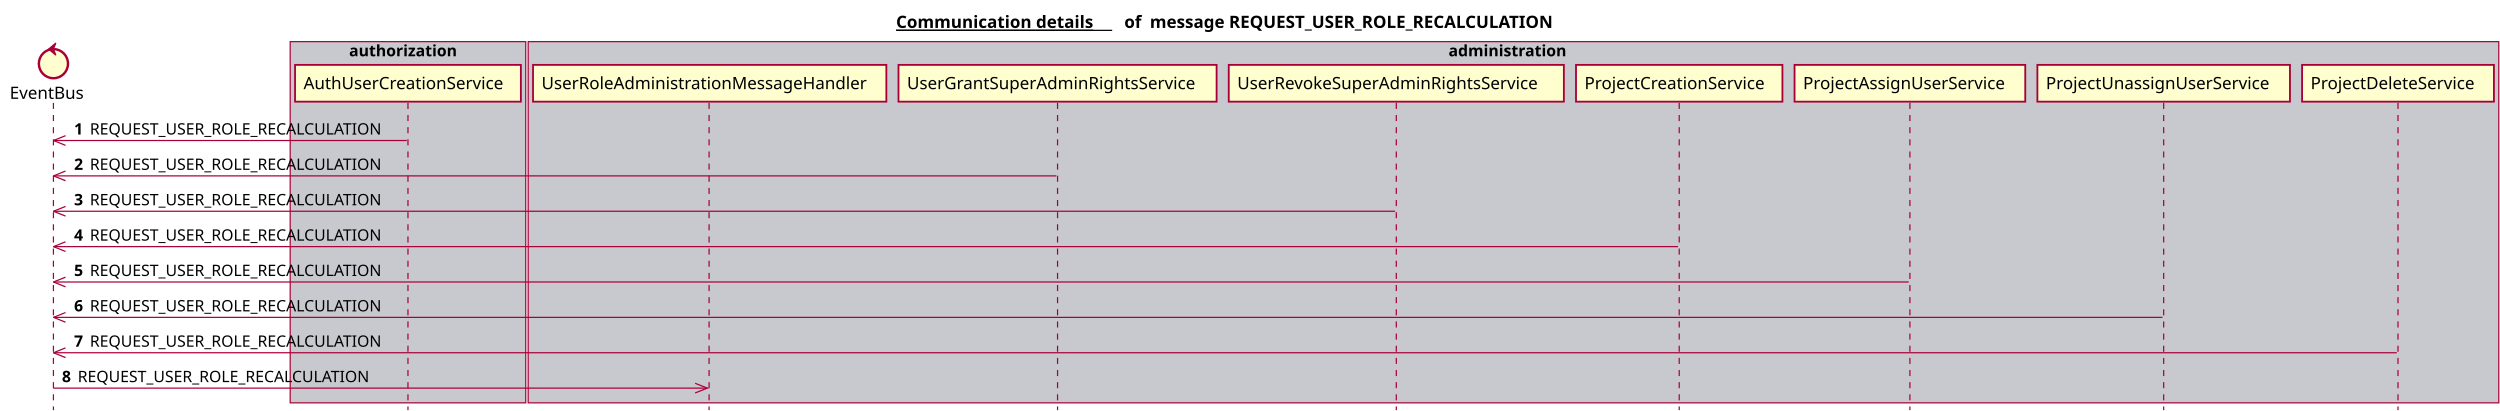
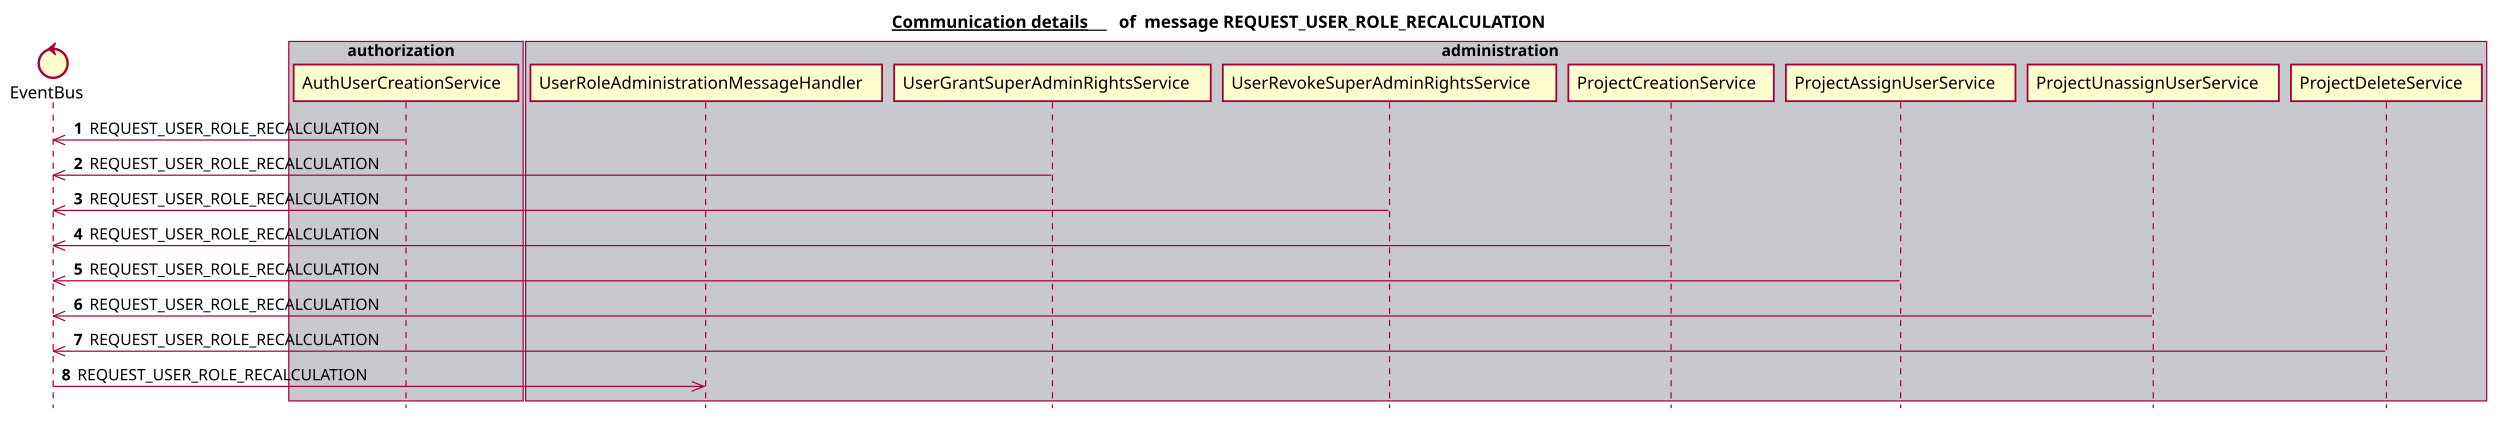
- <svg xmlns="http://www.w3.org/2000/svg" contentScriptType="application/ecmascript" contentStyleType="text/css" height="338px" preserveAspectRatio="none" style="width:2059px;height:338px;" version="1.1" viewBox="0 0 2059 338" width="2059px" zoomAndPan="magnify">
+ <svg xmlns="http://www.w3.org/2000/svg" contentScriptType="application/ecmascript" contentStyleType="text/css" height="349px" preserveAspectRatio="none" style="width:2069px;height:349px;" version="1.1" viewBox="0 0 2069 349" width="2069px" zoomAndPan="magnify">
  <defs />
  <g>
    <text fill="#000000" font-family="sans-serif" font-size="14" font-weight="bold" lengthAdjust="spacingAndGlyphs" text-decoration="underline" textLength="178" x="738" y="22.995">Communication details</text>
    <line style="stroke: #000000; stroke-width: 1.0;" x1="738" x2="916" y1="24.995" y2="24.995" />
    <text fill="#000000" font-family="sans-serif" font-size="14" font-weight="bold" lengthAdjust="spacingAndGlyphs" textLength="16" x="926" y="22.995">of</text>
    <text fill="#000000" font-family="sans-serif" font-size="14" font-weight="bold" lengthAdjust="spacingAndGlyphs" textLength="377" x="947" y="22.995">message REQUEST_USER_ROLE_RECALCULATION</text>
    <rect fill="#C8C8CF" height="297.492" style="stroke: #A80036; stroke-width: 1.0;" width="194" x="239" y="34.297" />
    <text fill="#000000" font-family="sans-serif" font-size="13" font-weight="bold" lengthAdjust="spacingAndGlyphs" textLength="97" x="287.5" y="46.364">authorization</text>
    <rect fill="#C8C8CF" height="297.492" style="stroke: #A80036; stroke-width: 1.0;" width="1623" x="435" y="34.297" />
    <text fill="#000000" font-family="sans-serif" font-size="13" font-weight="bold" lengthAdjust="spacingAndGlyphs" textLength="107" x="1193" y="46.364">administration</text>
    <line style="stroke: #A80036; stroke-width: 1.0; stroke-dasharray: 5.0,5.0;" x1="44" x2="44" y1="84.727" y2="337.789" />
    <line style="stroke: #A80036; stroke-width: 1.0; stroke-dasharray: 5.0,5.0;" x1="336" x2="336" y1="84.727" y2="337.789" />
    <line style="stroke: #A80036; stroke-width: 1.0; stroke-dasharray: 5.0,5.0;" x1="584" x2="584" y1="84.727" y2="337.789" />
    <line style="stroke: #A80036; stroke-width: 1.0; stroke-dasharray: 5.0,5.0;" x1="871" x2="871" y1="84.727" y2="337.789" />
    <line style="stroke: #A80036; stroke-width: 1.0; stroke-dasharray: 5.0,5.0;" x1="1150" x2="1150" y1="84.727" y2="337.789" />
    <line style="stroke: #A80036; stroke-width: 1.0; stroke-dasharray: 5.0,5.0;" x1="1383" x2="1383" y1="84.727" y2="337.789" />
    <line style="stroke: #A80036; stroke-width: 1.0; stroke-dasharray: 5.0,5.0;" x1="1573" x2="1573" y1="84.727" y2="337.789" />
    <line style="stroke: #A80036; stroke-width: 1.0; stroke-dasharray: 5.0,5.0;" x1="1782" x2="1782" y1="84.727" y2="337.789" />
    <line style="stroke: #A80036; stroke-width: 1.0; stroke-dasharray: 5.0,5.0;" x1="1975" x2="1975" y1="84.727" y2="337.789" />
    <text fill="#000000" font-family="sans-serif" font-size="14" lengthAdjust="spacingAndGlyphs" textLength="66" x="8" y="81.425">EventBus</text>
    <ellipse cx="44" cy="52.43" fill="#FEFECE" rx="12" ry="12" style="stroke: #A80036; stroke-width: 2.0;" />
    <polygon fill="#A80036" points="40,40.43,46,35.43,44,40.43,46,45.43,40,40.43" style="stroke: #A80036; stroke-width: 1.0;" />
    <rect fill="#FEFECE" height="30.297" style="stroke: #A80036; stroke-width: 1.5;" width="186" x="243" y="53.43" />
    <text fill="#000000" font-family="sans-serif" font-size="14" lengthAdjust="spacingAndGlyphs" textLength="172" x="250" y="73.425">AuthUserCreationService</text>
    <rect fill="#FEFECE" height="30.297" style="stroke: #A80036; stroke-width: 1.5;" width="291" x="439" y="53.43" />
    <text fill="#000000" font-family="sans-serif" font-size="14" lengthAdjust="spacingAndGlyphs" textLength="277" x="446" y="73.425">UserRoleAdministrationMessageHandler</text>
    <rect fill="#FEFECE" height="30.297" style="stroke: #A80036; stroke-width: 1.5;" width="262" x="740" y="53.43" />
    <text fill="#000000" font-family="sans-serif" font-size="14" lengthAdjust="spacingAndGlyphs" textLength="248" x="747" y="73.425">UserGrantSuperAdminRightsService</text>
    <rect fill="#FEFECE" height="30.297" style="stroke: #A80036; stroke-width: 1.5;" width="276" x="1012" y="53.43" />
    <text fill="#000000" font-family="sans-serif" font-size="14" lengthAdjust="spacingAndGlyphs" textLength="262" x="1019" y="73.425">UserRevokeSuperAdminRightsService</text>
    <rect fill="#FEFECE" height="30.297" style="stroke: #A80036; stroke-width: 1.5;" width="170" x="1298" y="53.43" />
    <text fill="#000000" font-family="sans-serif" font-size="14" lengthAdjust="spacingAndGlyphs" textLength="156" x="1305" y="73.425">ProjectCreationService</text>
    <rect fill="#FEFECE" height="30.297" style="stroke: #A80036; stroke-width: 1.5;" width="190" x="1478" y="53.43" />
    <text fill="#000000" font-family="sans-serif" font-size="14" lengthAdjust="spacingAndGlyphs" textLength="176" x="1485" y="73.425">ProjectAssignUserService</text>
    <rect fill="#FEFECE" height="30.297" style="stroke: #A80036; stroke-width: 1.5;" width="208" x="1678" y="53.43" />
    <text fill="#000000" font-family="sans-serif" font-size="14" lengthAdjust="spacingAndGlyphs" textLength="194" x="1685" y="73.425">ProjectUnassignUserService</text>
    <rect fill="#FEFECE" height="30.297" style="stroke: #A80036; stroke-width: 1.5;" width="158" x="1896" y="53.43" />
    <text fill="#000000" font-family="sans-serif" font-size="14" lengthAdjust="spacingAndGlyphs" textLength="144" x="1903" y="73.425">ProjectDeleteService</text>
-     <line style="stroke: #A80036; stroke-width: 1.0;" x1="44" x2="54" y1="115.727" y2="111.727" />
-     <line style="stroke: #A80036; stroke-width: 1.0;" x1="44" x2="54" y1="115.727" y2="119.727" />
-     <line style="stroke: #A80036; stroke-width: 1.0;" x1="44" x2="335" y1="115.727" y2="115.727" />
+     <line style="stroke: #A80036; stroke-width: 1.0;" x1="44" x2="54" y1="115.859" y2="111.859" />
+     <line style="stroke: #A80036; stroke-width: 1.0;" x1="44" x2="54" y1="115.859" y2="119.859" />
+     <line style="stroke: #A80036; stroke-width: 1.0;" x1="44" x2="335" y1="115.859" y2="115.859" />
    <text fill="#000000" font-family="sans-serif" font-size="13" font-weight="bold" lengthAdjust="spacingAndGlyphs" textLength="9" x="61" y="110.793">1</text>
    <text fill="#000000" font-family="sans-serif" font-size="13" lengthAdjust="spacingAndGlyphs" textLength="255" x="74" y="110.793">REQUEST_USER_ROLE_RECALCULATION</text>
-     <line style="stroke: #A80036; stroke-width: 1.0;" x1="44" x2="54" y1="144.859" y2="140.859" />
-     <line style="stroke: #A80036; stroke-width: 1.0;" x1="44" x2="54" y1="144.859" y2="148.859" />
-     <line style="stroke: #A80036; stroke-width: 1.0;" x1="44" x2="870" y1="144.859" y2="144.859" />
+     <line style="stroke: #A80036; stroke-width: 1.0;" x1="44" x2="54" y1="144.992" y2="140.992" />
+     <line style="stroke: #A80036; stroke-width: 1.0;" x1="44" x2="54" y1="144.992" y2="148.992" />
+     <line style="stroke: #A80036; stroke-width: 1.0;" x1="44" x2="870" y1="144.992" y2="144.992" />
    <text fill="#000000" font-family="sans-serif" font-size="13" font-weight="bold" lengthAdjust="spacingAndGlyphs" textLength="9" x="61" y="139.926">2</text>
    <text fill="#000000" font-family="sans-serif" font-size="13" lengthAdjust="spacingAndGlyphs" textLength="255" x="74" y="139.926">REQUEST_USER_ROLE_RECALCULATION</text>
-     <line style="stroke: #A80036; stroke-width: 1.0;" x1="44" x2="54" y1="173.992" y2="169.992" />
-     <line style="stroke: #A80036; stroke-width: 1.0;" x1="44" x2="54" y1="173.992" y2="177.992" />
-     <line style="stroke: #A80036; stroke-width: 1.0;" x1="44" x2="1149" y1="173.992" y2="173.992" />
+     <line style="stroke: #A80036; stroke-width: 1.0;" x1="44" x2="54" y1="174.125" y2="170.125" />
+     <line style="stroke: #A80036; stroke-width: 1.0;" x1="44" x2="54" y1="174.125" y2="178.125" />
+     <line style="stroke: #A80036; stroke-width: 1.0;" x1="44" x2="1149" y1="174.125" y2="174.125" />
    <text fill="#000000" font-family="sans-serif" font-size="13" font-weight="bold" lengthAdjust="spacingAndGlyphs" textLength="9" x="61" y="169.059">3</text>
    <text fill="#000000" font-family="sans-serif" font-size="13" lengthAdjust="spacingAndGlyphs" textLength="255" x="74" y="169.059">REQUEST_USER_ROLE_RECALCULATION</text>
-     <line style="stroke: #A80036; stroke-width: 1.0;" x1="44" x2="54" y1="203.125" y2="199.125" />
-     <line style="stroke: #A80036; stroke-width: 1.0;" x1="44" x2="54" y1="203.125" y2="207.125" />
-     <line style="stroke: #A80036; stroke-width: 1.0;" x1="44" x2="1382" y1="203.125" y2="203.125" />
+     <line style="stroke: #A80036; stroke-width: 1.0;" x1="44" x2="54" y1="203.258" y2="199.258" />
+     <line style="stroke: #A80036; stroke-width: 1.0;" x1="44" x2="54" y1="203.258" y2="207.258" />
+     <line style="stroke: #A80036; stroke-width: 1.0;" x1="44" x2="1382" y1="203.258" y2="203.258" />
    <text fill="#000000" font-family="sans-serif" font-size="13" font-weight="bold" lengthAdjust="spacingAndGlyphs" textLength="9" x="61" y="198.192">4</text>
    <text fill="#000000" font-family="sans-serif" font-size="13" lengthAdjust="spacingAndGlyphs" textLength="255" x="74" y="198.192">REQUEST_USER_ROLE_RECALCULATION</text>
-     <line style="stroke: #A80036; stroke-width: 1.0;" x1="44" x2="54" y1="232.258" y2="228.258" />
-     <line style="stroke: #A80036; stroke-width: 1.0;" x1="44" x2="54" y1="232.258" y2="236.258" />
-     <line style="stroke: #A80036; stroke-width: 1.0;" x1="44" x2="1572" y1="232.258" y2="232.258" />
+     <line style="stroke: #A80036; stroke-width: 1.0;" x1="44" x2="54" y1="232.391" y2="228.391" />
+     <line style="stroke: #A80036; stroke-width: 1.0;" x1="44" x2="54" y1="232.391" y2="236.391" />
+     <line style="stroke: #A80036; stroke-width: 1.0;" x1="44" x2="1572" y1="232.391" y2="232.391" />
    <text fill="#000000" font-family="sans-serif" font-size="13" font-weight="bold" lengthAdjust="spacingAndGlyphs" textLength="9" x="61" y="227.325">5</text>
    <text fill="#000000" font-family="sans-serif" font-size="13" lengthAdjust="spacingAndGlyphs" textLength="255" x="74" y="227.325">REQUEST_USER_ROLE_RECALCULATION</text>
-     <line style="stroke: #A80036; stroke-width: 1.0;" x1="44" x2="54" y1="261.391" y2="257.391" />
-     <line style="stroke: #A80036; stroke-width: 1.0;" x1="44" x2="54" y1="261.391" y2="265.391" />
-     <line style="stroke: #A80036; stroke-width: 1.0;" x1="44" x2="1781" y1="261.391" y2="261.391" />
+     <line style="stroke: #A80036; stroke-width: 1.0;" x1="44" x2="54" y1="261.523" y2="257.523" />
+     <line style="stroke: #A80036; stroke-width: 1.0;" x1="44" x2="54" y1="261.523" y2="265.523" />
+     <line style="stroke: #A80036; stroke-width: 1.0;" x1="44" x2="1781" y1="261.523" y2="261.523" />
    <text fill="#000000" font-family="sans-serif" font-size="13" font-weight="bold" lengthAdjust="spacingAndGlyphs" textLength="9" x="61" y="256.457">6</text>
    <text fill="#000000" font-family="sans-serif" font-size="13" lengthAdjust="spacingAndGlyphs" textLength="255" x="74" y="256.457">REQUEST_USER_ROLE_RECALCULATION</text>
-     <line style="stroke: #A80036; stroke-width: 1.0;" x1="44" x2="54" y1="290.523" y2="286.523" />
-     <line style="stroke: #A80036; stroke-width: 1.0;" x1="44" x2="54" y1="290.523" y2="294.523" />
-     <line style="stroke: #A80036; stroke-width: 1.0;" x1="44" x2="1974" y1="290.523" y2="290.523" />
+     <line style="stroke: #A80036; stroke-width: 1.0;" x1="44" x2="54" y1="290.656" y2="286.656" />
+     <line style="stroke: #A80036; stroke-width: 1.0;" x1="44" x2="54" y1="290.656" y2="294.656" />
+     <line style="stroke: #A80036; stroke-width: 1.0;" x1="44" x2="1974" y1="290.656" y2="290.656" />
    <text fill="#000000" font-family="sans-serif" font-size="13" font-weight="bold" lengthAdjust="spacingAndGlyphs" textLength="9" x="61" y="285.59">7</text>
    <text fill="#000000" font-family="sans-serif" font-size="13" lengthAdjust="spacingAndGlyphs" textLength="255" x="74" y="285.59">REQUEST_USER_ROLE_RECALCULATION</text>
-     <line style="stroke: #A80036; stroke-width: 1.0;" x1="582.5" x2="572.5" y1="319.656" y2="315.656" />
-     <line style="stroke: #A80036; stroke-width: 1.0;" x1="582.5" x2="572.5" y1="319.656" y2="323.656" />
-     <line style="stroke: #A80036; stroke-width: 1.0;" x1="44" x2="583.5" y1="319.656" y2="319.656" />
+     <line style="stroke: #A80036; stroke-width: 1.0;" x1="582.5" x2="572.5" y1="319.789" y2="315.789" />
+     <line style="stroke: #A80036; stroke-width: 1.0;" x1="582.5" x2="572.5" y1="319.789" y2="323.789" />
+     <line style="stroke: #A80036; stroke-width: 1.0;" x1="44" x2="583.5" y1="319.789" y2="319.789" />
    <text fill="#000000" font-family="sans-serif" font-size="13" font-weight="bold" lengthAdjust="spacingAndGlyphs" textLength="9" x="51" y="314.723">8</text>
    <text fill="#000000" font-family="sans-serif" font-size="13" lengthAdjust="spacingAndGlyphs" textLength="255" x="64" y="314.723">REQUEST_USER_ROLE_RECALCULATION</text>
  </g>
</svg>
